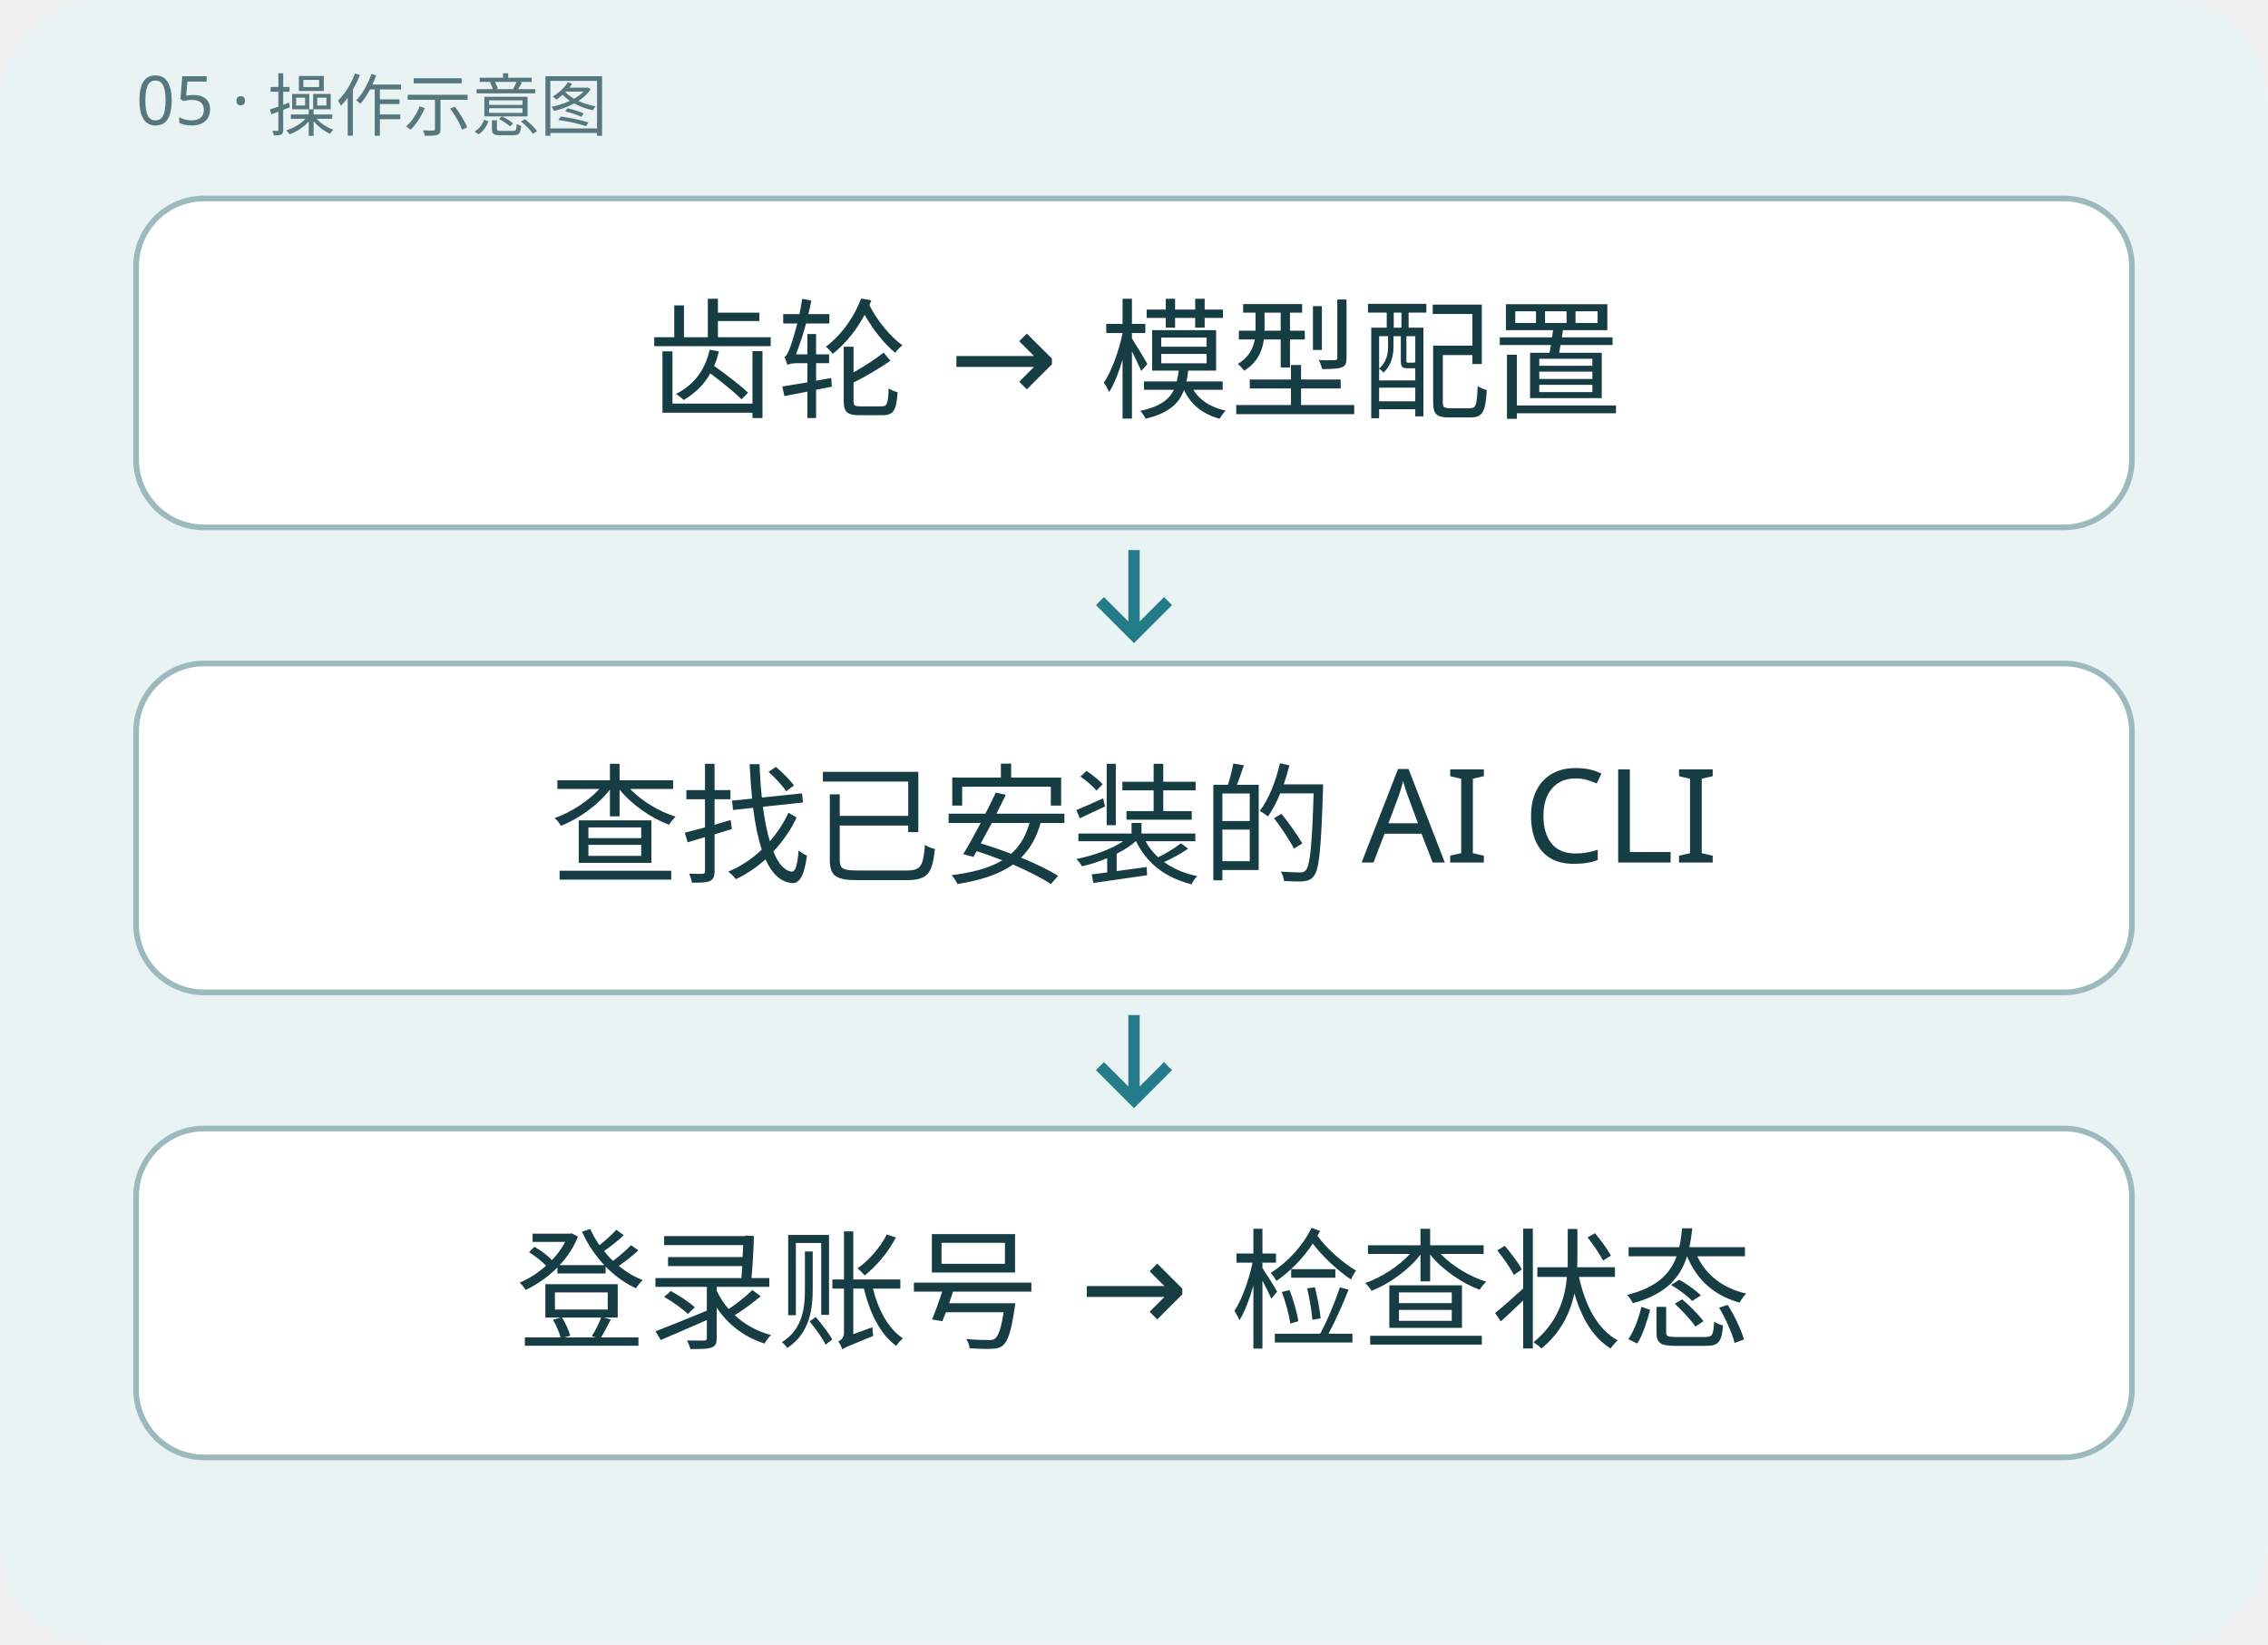
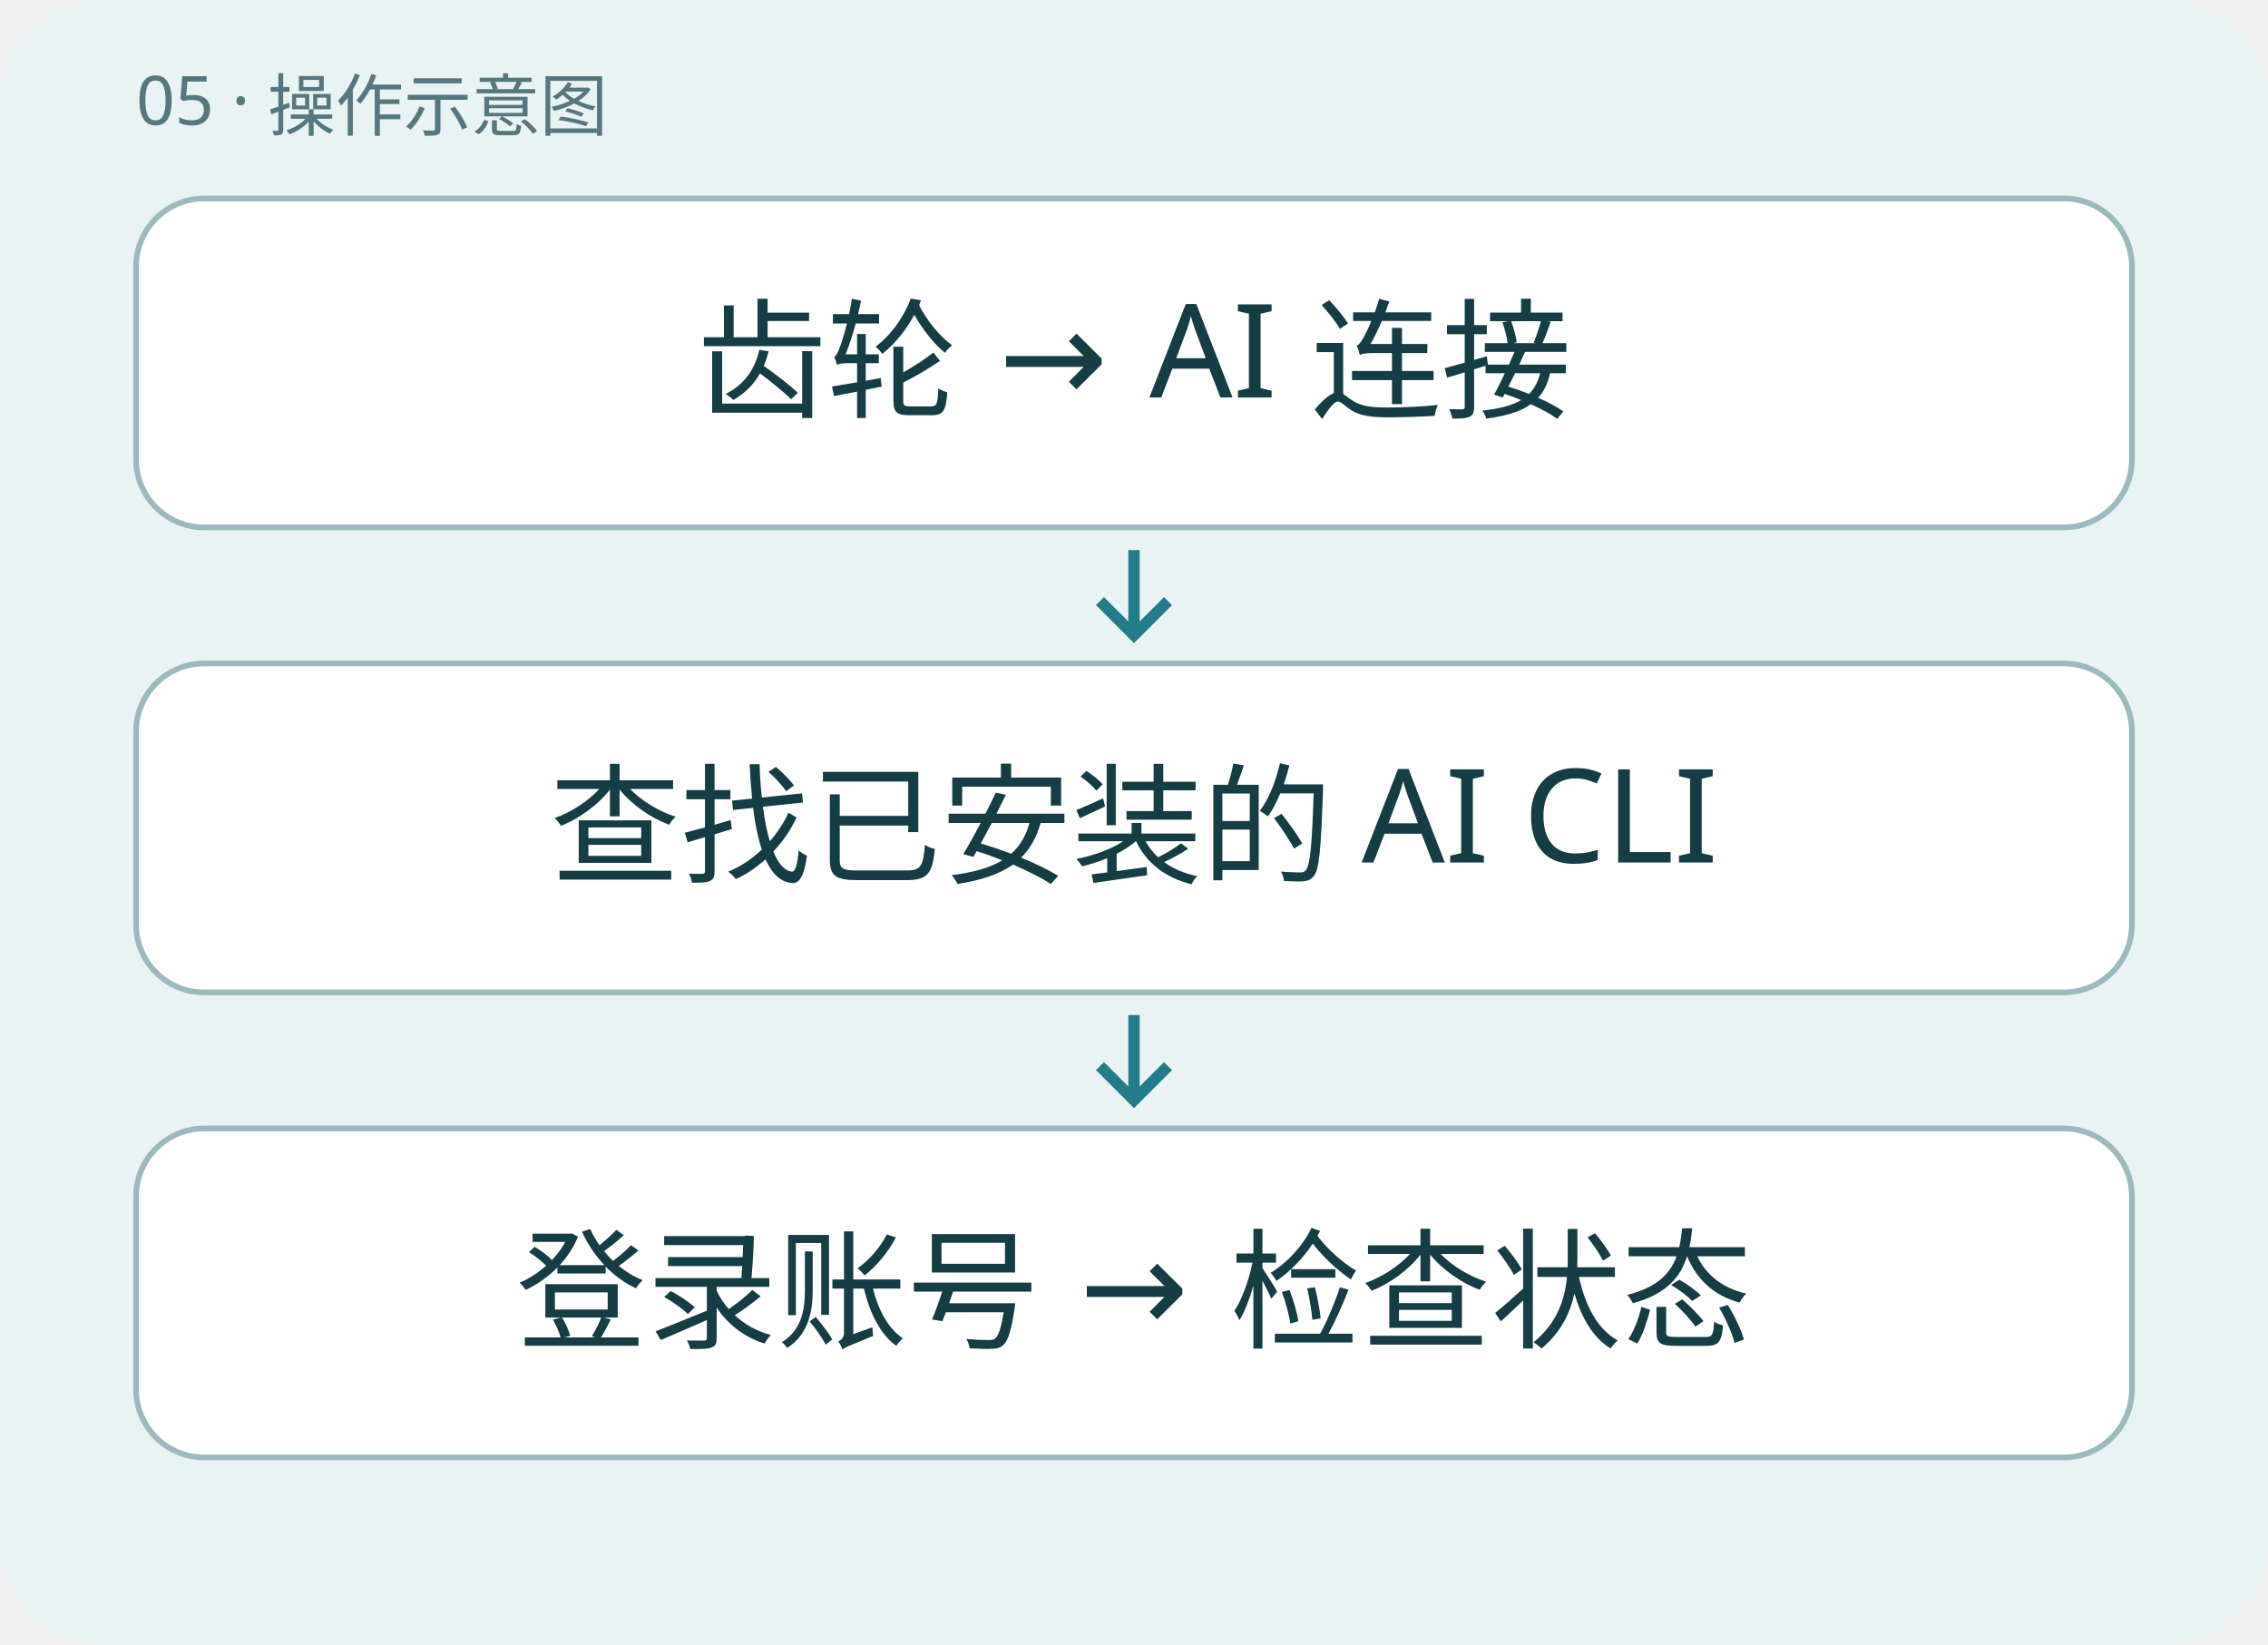
<svg xmlns="http://www.w3.org/2000/svg" viewBox="0 0 400 290" role="img">
  <rect width="400" height="290" rx="18" fill="#eaf3f4" />
  <rect x="24" y="35" width="352" height="58" rx="12" fill="white" stroke="#9cb9bd" />
-   <text x="200" y="72" text-anchor="middle" font-family="Microsoft YaHei,PingFang SC,sans-serif" font-size="23" fill="#163d44">齿轮 → 模型配置</text>
+   <text x="200" y="72" text-anchor="middle" font-family="Microsoft YaHei,PingFang SC,sans-serif" font-size="23" fill="#163d44">齿轮 → AI 连接</text>
  <path d="M200 97 v15 m-6 -6 6 6 6 -6" fill="none" stroke="#247c8a" stroke-width="2" />
  <rect x="24" y="117" width="352" height="58" rx="12" fill="white" stroke="#9cb9bd" />
  <text x="200" y="154" text-anchor="middle" font-family="Microsoft YaHei,PingFang SC,sans-serif" font-size="23" fill="#163d44">查找已安装的 AI CLI</text>
  <path d="M200 179 v15 m-6 -6 6 6 6 -6" fill="none" stroke="#247c8a" stroke-width="2" />
  <rect x="24" y="199" width="352" height="58" rx="12" fill="white" stroke="#9cb9bd" />
  <text x="200" y="236" text-anchor="middle" font-family="Microsoft YaHei,PingFang SC,sans-serif" font-size="23" fill="#163d44">登录账号 → 检查状态</text>
  <text x="24" y="22" font-family="sans-serif" font-size="12" fill="#55777d">05 · 操作示意图</text>
</svg>
